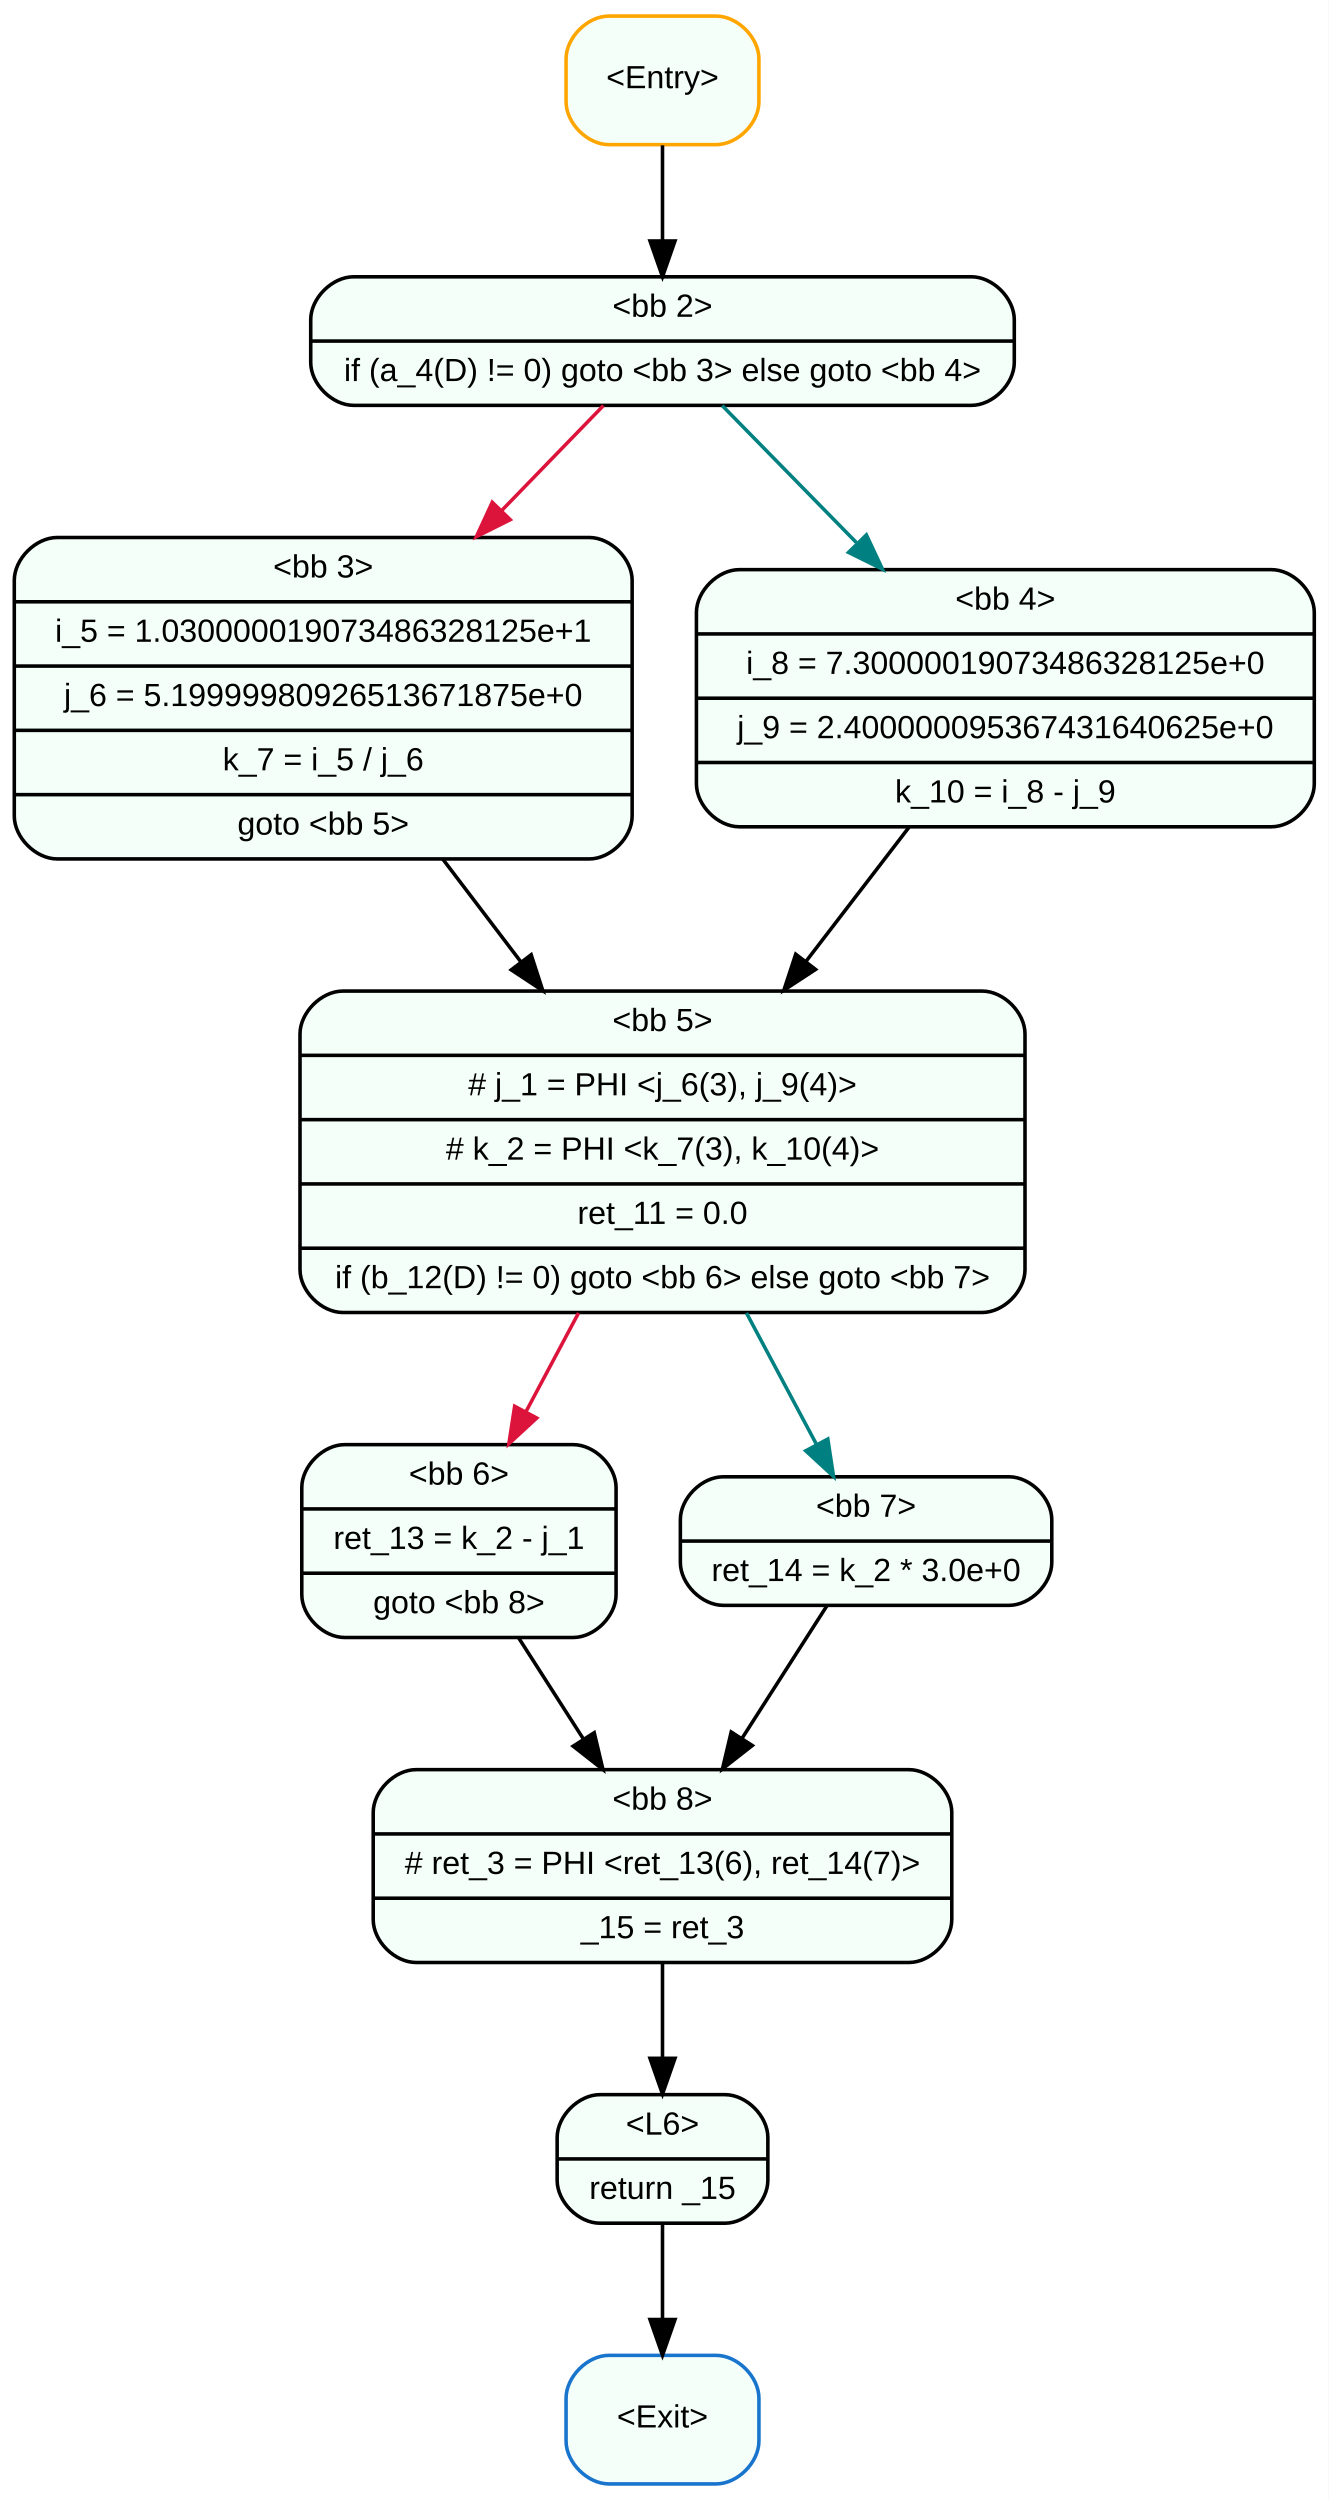
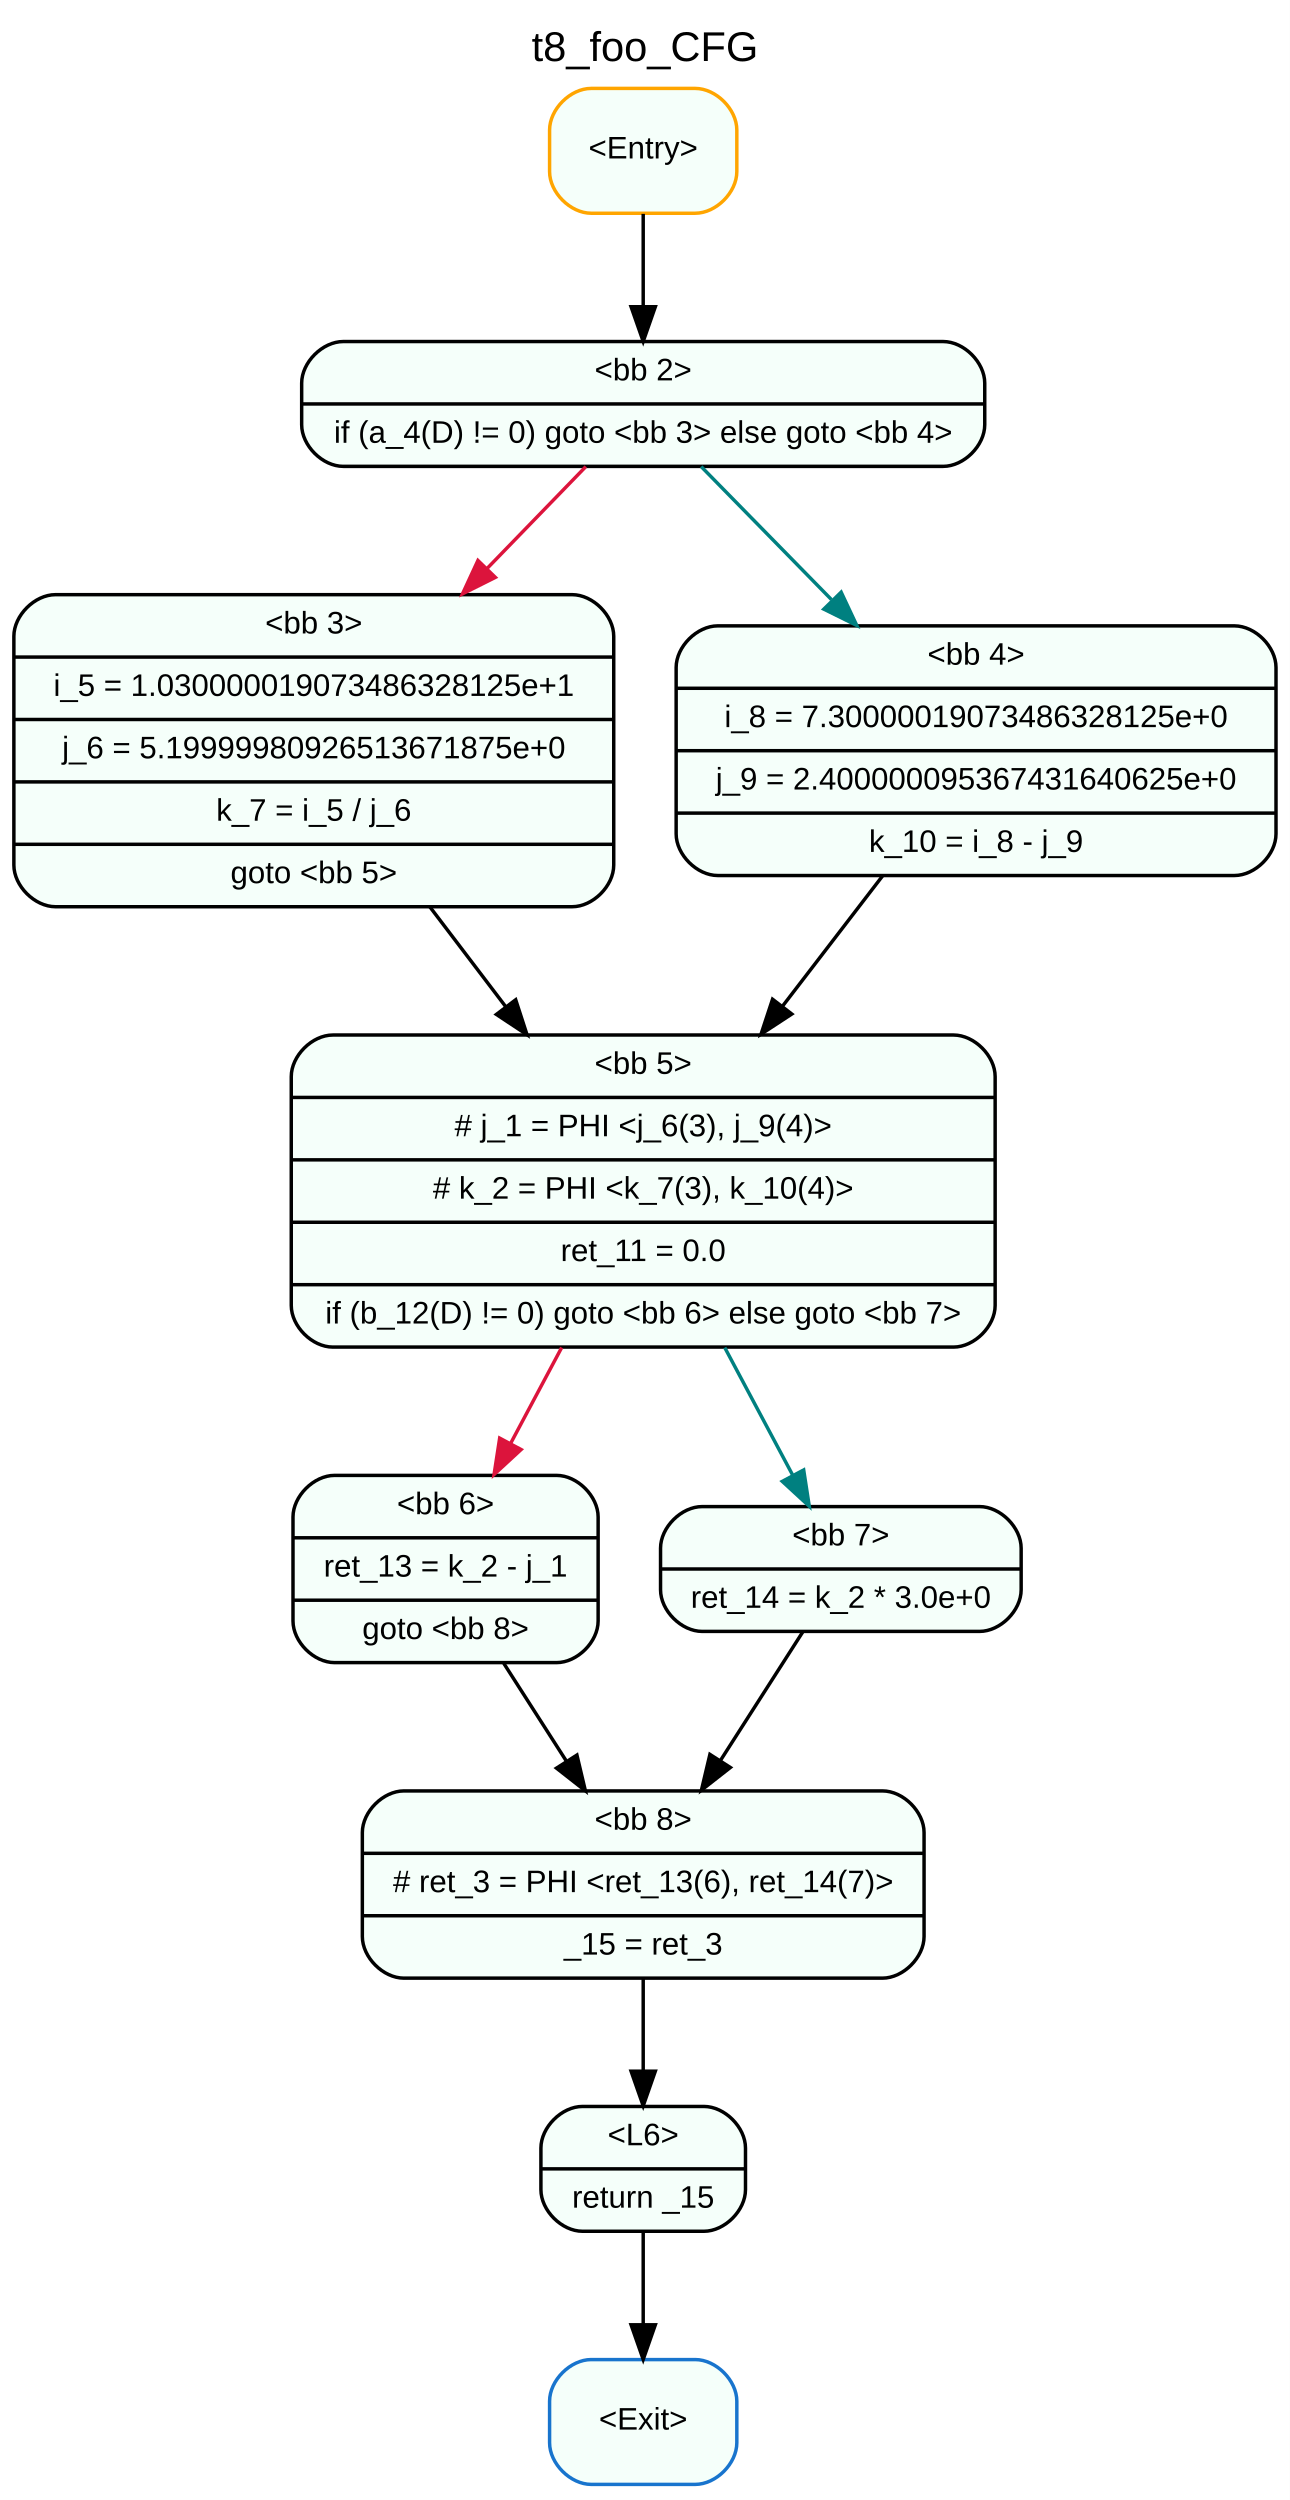
- <svg xmlns="http://www.w3.org/2000/svg" width="372pt" height="700pt" viewBox="0.00 0.00 372.00 700.00">
-   <g id="graph0" class="graph" transform="scale(1 1) rotate(0) translate(4 696)">
-     <polygon fill="white" stroke="none" points="-4,4 -4,-696 368,-696 368,4 -4,4" />
+ <svg xmlns="http://www.w3.org/2000/svg" width="372pt" height="721pt" viewBox="0.00 0.00 372.00 721.00">
+   <g id="graph0" class="graph" transform="scale(1 1) rotate(0) translate(4 717)">
+     <polygon fill="white" stroke="none" points="-4,4 -4,-717 368,-717 368,4 -4,4" />
+     <text text-anchor="middle" x="182" y="-699.4" font-family="Arial" font-size="12.00">t8_foo_CFG</text>
    <g id="node1" class="node">
      <path fill="mintcream" stroke="orange" d="M166.5,-655.5C166.5,-655.5 196.5,-655.5 196.5,-655.5 202.5,-655.5 208.5,-661.5 208.5,-667.5 208.5,-667.5 208.5,-679.5 208.5,-679.5 208.5,-685.5 202.5,-691.5 196.5,-691.5 196.5,-691.5 166.5,-691.5 166.5,-691.5 160.5,-691.5 154.5,-685.5 154.5,-679.5 154.5,-679.5 154.5,-667.5 154.5,-667.5 154.5,-661.5 160.5,-655.5 166.5,-655.5" />
      <text text-anchor="middle" x="181.5" y="-671.3" font-family="Arial" font-size="9.00">&lt;Entry&gt;</text>
    </g>
    <g id="node2" class="node">
      <path fill="mintcream" stroke="black" d="M95,-582.5C95,-582.5 268,-582.5 268,-582.5 274,-582.5 280,-588.5 280,-594.5 280,-594.5 280,-606.5 280,-606.5 280,-612.5 274,-618.5 268,-618.5 268,-618.5 95,-618.5 95,-618.5 89,-618.5 83,-612.5 83,-606.5 83,-606.5 83,-594.5 83,-594.5 83,-588.5 89,-582.5 95,-582.5" />
      <text text-anchor="middle" x="181.5" y="-607.3" font-family="Arial" font-size="9.00">&lt;bb 2&gt;</text>
      <polyline fill="none" stroke="black" points="83,-600.5 280,-600.5 " />
      <text text-anchor="middle" x="181.5" y="-589.3" font-family="Arial" font-size="9.00">if (a_4(D) != 0) goto &lt;bb 3&gt; else goto &lt;bb 4&gt;</text>
    </g>
    <g id="edge1" class="edge">
      <path fill="none" stroke="black" d="M181.5,-655.313C181.5,-647.289 181.5,-637.547 181.5,-628.569" />
      <polygon fill="black" stroke="black" points="185,-628.529 181.5,-618.529 178,-628.529 185,-628.529" />
    </g>
    <g id="node3" class="node">
      <path fill="mintcream" stroke="black" d="M12,-455.5C12,-455.5 161,-455.5 161,-455.5 167,-455.5 173,-461.5 173,-467.5 173,-467.5 173,-533.5 173,-533.5 173,-539.5 167,-545.5 161,-545.5 161,-545.5 12,-545.5 12,-545.5 6,-545.5 0,-539.5 0,-533.5 0,-533.5 0,-467.5 0,-467.5 0,-461.5 6,-455.5 12,-455.5" />
      <text text-anchor="middle" x="86.5" y="-534.3" font-family="Arial" font-size="9.00">&lt;bb 3&gt;</text>
      <polyline fill="none" stroke="black" points="0,-527.5 173,-527.5 " />
      <text text-anchor="middle" x="86.5" y="-516.3" font-family="Arial" font-size="9.00">i_5 = 1.030000019073486328125e+1</text>
      <polyline fill="none" stroke="black" points="0,-509.5 173,-509.5 " />
      <text text-anchor="middle" x="86.5" y="-498.3" font-family="Arial" font-size="9.00">j_6 = 5.19999980926513671875e+0</text>
      <polyline fill="none" stroke="black" points="0,-491.5 173,-491.5 " />
      <text text-anchor="middle" x="86.5" y="-480.3" font-family="Arial" font-size="9.00">k_7 = i_5 / j_6</text>
      <polyline fill="none" stroke="black" points="0,-473.5 173,-473.5 " />
      <text text-anchor="middle" x="86.5" y="-462.3" font-family="Arial" font-size="9.00">goto &lt;bb 5&gt;</text>
    </g>
    <g id="edge2" class="edge">
      <path fill="none" stroke="crimson" d="M164.952,-582.43C156.918,-574.142 146.792,-563.696 136.509,-553.088" />
      <polygon fill="crimson" stroke="crimson" points="138.861,-550.486 129.388,-545.742 133.835,-555.359 138.861,-550.486" />
    </g>
    <g id="node10" class="node">
      <path fill="mintcream" stroke="black" d="M203,-464.5C203,-464.5 352,-464.5 352,-464.5 358,-464.5 364,-470.5 364,-476.5 364,-476.5 364,-524.5 364,-524.5 364,-530.5 358,-536.5 352,-536.5 352,-536.5 203,-536.5 203,-536.5 197,-536.5 191,-530.5 191,-524.5 191,-524.5 191,-476.5 191,-476.5 191,-470.5 197,-464.5 203,-464.5" />
      <text text-anchor="middle" x="277.5" y="-525.3" font-family="Arial" font-size="9.00">&lt;bb 4&gt;</text>
      <polyline fill="none" stroke="black" points="191,-518.5 364,-518.5 " />
      <text text-anchor="middle" x="277.5" y="-507.3" font-family="Arial" font-size="9.00">i_8 = 7.30000019073486328125e+0</text>
      <polyline fill="none" stroke="black" points="191,-500.5 364,-500.5 " />
      <text text-anchor="middle" x="277.5" y="-489.3" font-family="Arial" font-size="9.00">j_9 = 2.400000095367431640625e+0</text>
      <polyline fill="none" stroke="black" points="191,-482.5 364,-482.5 " />
      <text text-anchor="middle" x="277.5" y="-471.3" font-family="Arial" font-size="9.00">k_10 = i_8 - j_9</text>
    </g>
    <g id="edge10" class="edge">
      <path fill="none" stroke="teal" d="M198.222,-582.43C208.647,-571.787 222.559,-557.586 235.816,-544.052" />
      <polygon fill="teal" stroke="teal" points="238.59,-546.222 243.088,-536.629 233.589,-541.324 238.59,-546.222" />
    </g>
    <g id="node4" class="node">
      <path fill="mintcream" stroke="black" d="M92,-328.5C92,-328.5 271,-328.5 271,-328.5 277,-328.5 283,-334.5 283,-340.5 283,-340.5 283,-406.5 283,-406.5 283,-412.5 277,-418.5 271,-418.5 271,-418.5 92,-418.5 92,-418.5 86,-418.5 80,-412.5 80,-406.5 80,-406.5 80,-340.5 80,-340.5 80,-334.5 86,-328.5 92,-328.5" />
      <text text-anchor="middle" x="181.5" y="-407.3" font-family="Arial" font-size="9.00">&lt;bb 5&gt;</text>
      <polyline fill="none" stroke="black" points="80,-400.5 283,-400.5 " />
      <text text-anchor="middle" x="181.5" y="-389.3" font-family="Arial" font-size="9.00"># j_1 = PHI &lt;j_6(3), j_9(4)&gt;</text>
      <polyline fill="none" stroke="black" points="80,-382.5 283,-382.5 " />
      <text text-anchor="middle" x="181.5" y="-371.3" font-family="Arial" font-size="9.00"># k_2 = PHI &lt;k_7(3), k_10(4)&gt;</text>
      <polyline fill="none" stroke="black" points="80,-364.5 283,-364.5 " />
      <text text-anchor="middle" x="181.5" y="-353.3" font-family="Arial" font-size="9.00">ret_11 = 0.0</text>
      <polyline fill="none" stroke="black" points="80,-346.5 283,-346.5 " />
      <text text-anchor="middle" x="181.5" y="-335.3" font-family="Arial" font-size="9.00">if (b_12(D) != 0) goto &lt;bb 6&gt; else goto &lt;bb 7&gt;</text>
    </g>
    <g id="edge3" class="edge">
      <path fill="none" stroke="black" d="M119.993,-455.43C127.088,-446.094 134.641,-436.157 141.937,-426.557" />
      <polygon fill="black" stroke="black" points="144.725,-428.673 147.989,-418.594 139.151,-424.438 144.725,-428.673" />
    </g>
    <g id="node5" class="node">
      <path fill="mintcream" stroke="black" d="M92.5,-237.5C92.5,-237.5 156.5,-237.5 156.5,-237.5 162.5,-237.5 168.5,-243.5 168.5,-249.5 168.5,-249.5 168.5,-279.5 168.5,-279.5 168.5,-285.5 162.5,-291.5 156.5,-291.5 156.5,-291.5 92.5,-291.5 92.5,-291.5 86.5,-291.5 80.5,-285.5 80.5,-279.5 80.5,-279.5 80.5,-249.5 80.5,-249.5 80.5,-243.5 86.5,-237.5 92.5,-237.5" />
      <text text-anchor="middle" x="124.5" y="-280.3" font-family="Arial" font-size="9.00">&lt;bb 6&gt;</text>
      <polyline fill="none" stroke="black" points="80.5,-273.5 168.5,-273.5 " />
      <text text-anchor="middle" x="124.5" y="-262.3" font-family="Arial" font-size="9.00">ret_13 = k_2 - j_1</text>
      <polyline fill="none" stroke="black" points="80.5,-255.5 168.5,-255.5 " />
      <text text-anchor="middle" x="124.5" y="-244.3" font-family="Arial" font-size="9.00">goto &lt;bb 8&gt;</text>
    </g>
    <g id="edge4" class="edge">
      <path fill="none" stroke="crimson" d="M157.987,-328.361C153.071,-319.133 147.95,-309.52 143.235,-300.669" />
      <polygon fill="crimson" stroke="crimson" points="146.285,-298.95 138.494,-291.769 140.107,-302.241 146.285,-298.95" />
    </g>
    <g id="node9" class="node">
      <path fill="mintcream" stroke="black" d="M198.5,-246.5C198.5,-246.5 278.5,-246.5 278.5,-246.5 284.5,-246.5 290.5,-252.5 290.5,-258.5 290.5,-258.5 290.5,-270.5 290.5,-270.5 290.5,-276.5 284.5,-282.5 278.5,-282.5 278.5,-282.5 198.5,-282.5 198.5,-282.5 192.5,-282.5 186.5,-276.5 186.5,-270.5 186.5,-270.5 186.5,-258.5 186.5,-258.5 186.5,-252.5 192.5,-246.5 198.5,-246.5" />
      <text text-anchor="middle" x="238.5" y="-271.3" font-family="Arial" font-size="9.00">&lt;bb 7&gt;</text>
      <polyline fill="none" stroke="black" points="186.5,-264.5 290.5,-264.5 " />
      <text text-anchor="middle" x="238.5" y="-253.3" font-family="Arial" font-size="9.00">ret_14 = k_2 * 3.0e+0</text>
    </g>
    <g id="edge8" class="edge">
      <path fill="none" stroke="teal" d="M205.013,-328.361C211.654,-315.894 218.669,-302.728 224.552,-291.683" />
      <polygon fill="teal" stroke="teal" points="227.781,-293.066 229.393,-282.595 221.603,-289.775 227.781,-293.066" />
    </g>
    <g id="node6" class="node">
      <path fill="mintcream" stroke="black" d="M112.5,-146.5C112.5,-146.5 250.5,-146.5 250.5,-146.5 256.5,-146.5 262.5,-152.5 262.5,-158.5 262.5,-158.5 262.5,-188.5 262.5,-188.5 262.5,-194.5 256.5,-200.5 250.5,-200.5 250.5,-200.5 112.5,-200.5 112.5,-200.5 106.5,-200.5 100.5,-194.5 100.5,-188.5 100.5,-188.5 100.5,-158.5 100.5,-158.5 100.5,-152.5 106.5,-146.5 112.5,-146.5" />
      <text text-anchor="middle" x="181.5" y="-189.3" font-family="Arial" font-size="9.00">&lt;bb 8&gt;</text>
      <polyline fill="none" stroke="black" points="100.5,-182.5 262.5,-182.5 " />
      <text text-anchor="middle" x="181.5" y="-171.3" font-family="Arial" font-size="9.00"># ret_3 = PHI &lt;ret_13(6), ret_14(7)&gt;</text>
      <polyline fill="none" stroke="black" points="100.5,-164.5 262.5,-164.5 " />
      <text text-anchor="middle" x="181.5" y="-153.3" font-family="Arial" font-size="9.00">_15 = ret_3</text>
    </g>
    <g id="edge5" class="edge">
      <path fill="none" stroke="black" d="M141.294,-237.278C146.918,-228.497 153.278,-218.566 159.253,-209.237" />
      <polygon fill="black" stroke="black" points="162.381,-210.843 164.826,-200.534 156.486,-207.068 162.381,-210.843" />
    </g>
    <g id="node7" class="node">
      <path fill="mintcream" stroke="black" d="M164,-73.5C164,-73.5 199,-73.5 199,-73.5 205,-73.5 211,-79.5 211,-85.5 211,-85.5 211,-97.5 211,-97.5 211,-103.5 205,-109.5 199,-109.5 199,-109.5 164,-109.5 164,-109.5 158,-109.5 152,-103.5 152,-97.5 152,-97.5 152,-85.5 152,-85.5 152,-79.5 158,-73.5 164,-73.5" />
      <text text-anchor="middle" x="181.5" y="-98.3" font-family="Arial" font-size="9.00">&lt;L6&gt;</text>
      <polyline fill="none" stroke="black" points="152,-91.5 211,-91.5 " />
      <text text-anchor="middle" x="181.5" y="-80.3" font-family="Arial" font-size="9.00">return _15</text>
    </g>
    <g id="edge6" class="edge">
      <path fill="none" stroke="black" d="M181.5,-146.305C181.5,-137.846 181.5,-128.449 181.5,-119.905" />
      <polygon fill="black" stroke="black" points="185,-119.674 181.5,-109.674 178,-119.674 185,-119.674" />
    </g>
    <g id="node8" class="node">
      <path fill="mintcream" stroke="#1874cd" d="M166.5,-0.5C166.5,-0.5 196.5,-0.5 196.5,-0.5 202.5,-0.5 208.5,-6.5 208.5,-12.5 208.5,-12.5 208.5,-24.5 208.5,-24.5 208.5,-30.5 202.5,-36.5 196.5,-36.5 196.5,-36.5 166.5,-36.5 166.5,-36.5 160.5,-36.5 154.5,-30.5 154.5,-24.5 154.5,-24.5 154.5,-12.5 154.5,-12.5 154.5,-6.5 160.5,-0.5 166.5,-0.5" />
      <text text-anchor="middle" x="181.5" y="-16.3" font-family="Arial" font-size="9.00">&lt;Exit&gt;</text>
    </g>
    <g id="edge7" class="edge">
      <path fill="none" stroke="black" d="M181.5,-73.313C181.5,-65.29 181.5,-55.547 181.5,-46.569" />
      <polygon fill="black" stroke="black" points="185,-46.529 181.5,-36.529 178,-46.529 185,-46.529" />
    </g>
    <g id="edge9" class="edge">
      <path fill="none" stroke="black" d="M227.51,-246.34C220.781,-235.833 211.926,-222.007 203.783,-209.292" />
      <polygon fill="black" stroke="black" points="206.634,-207.255 198.294,-200.722 200.739,-211.03 206.634,-207.255" />
    </g>
    <g id="edge11" class="edge">
      <path fill="none" stroke="black" d="M250.503,-464.348C241.587,-452.738 231.466,-439.559 221.776,-426.942" />
      <polygon fill="black" stroke="black" points="224.354,-424.554 215.487,-418.754 218.803,-428.817 224.354,-424.554" />
    </g>
  </g>
</svg>
